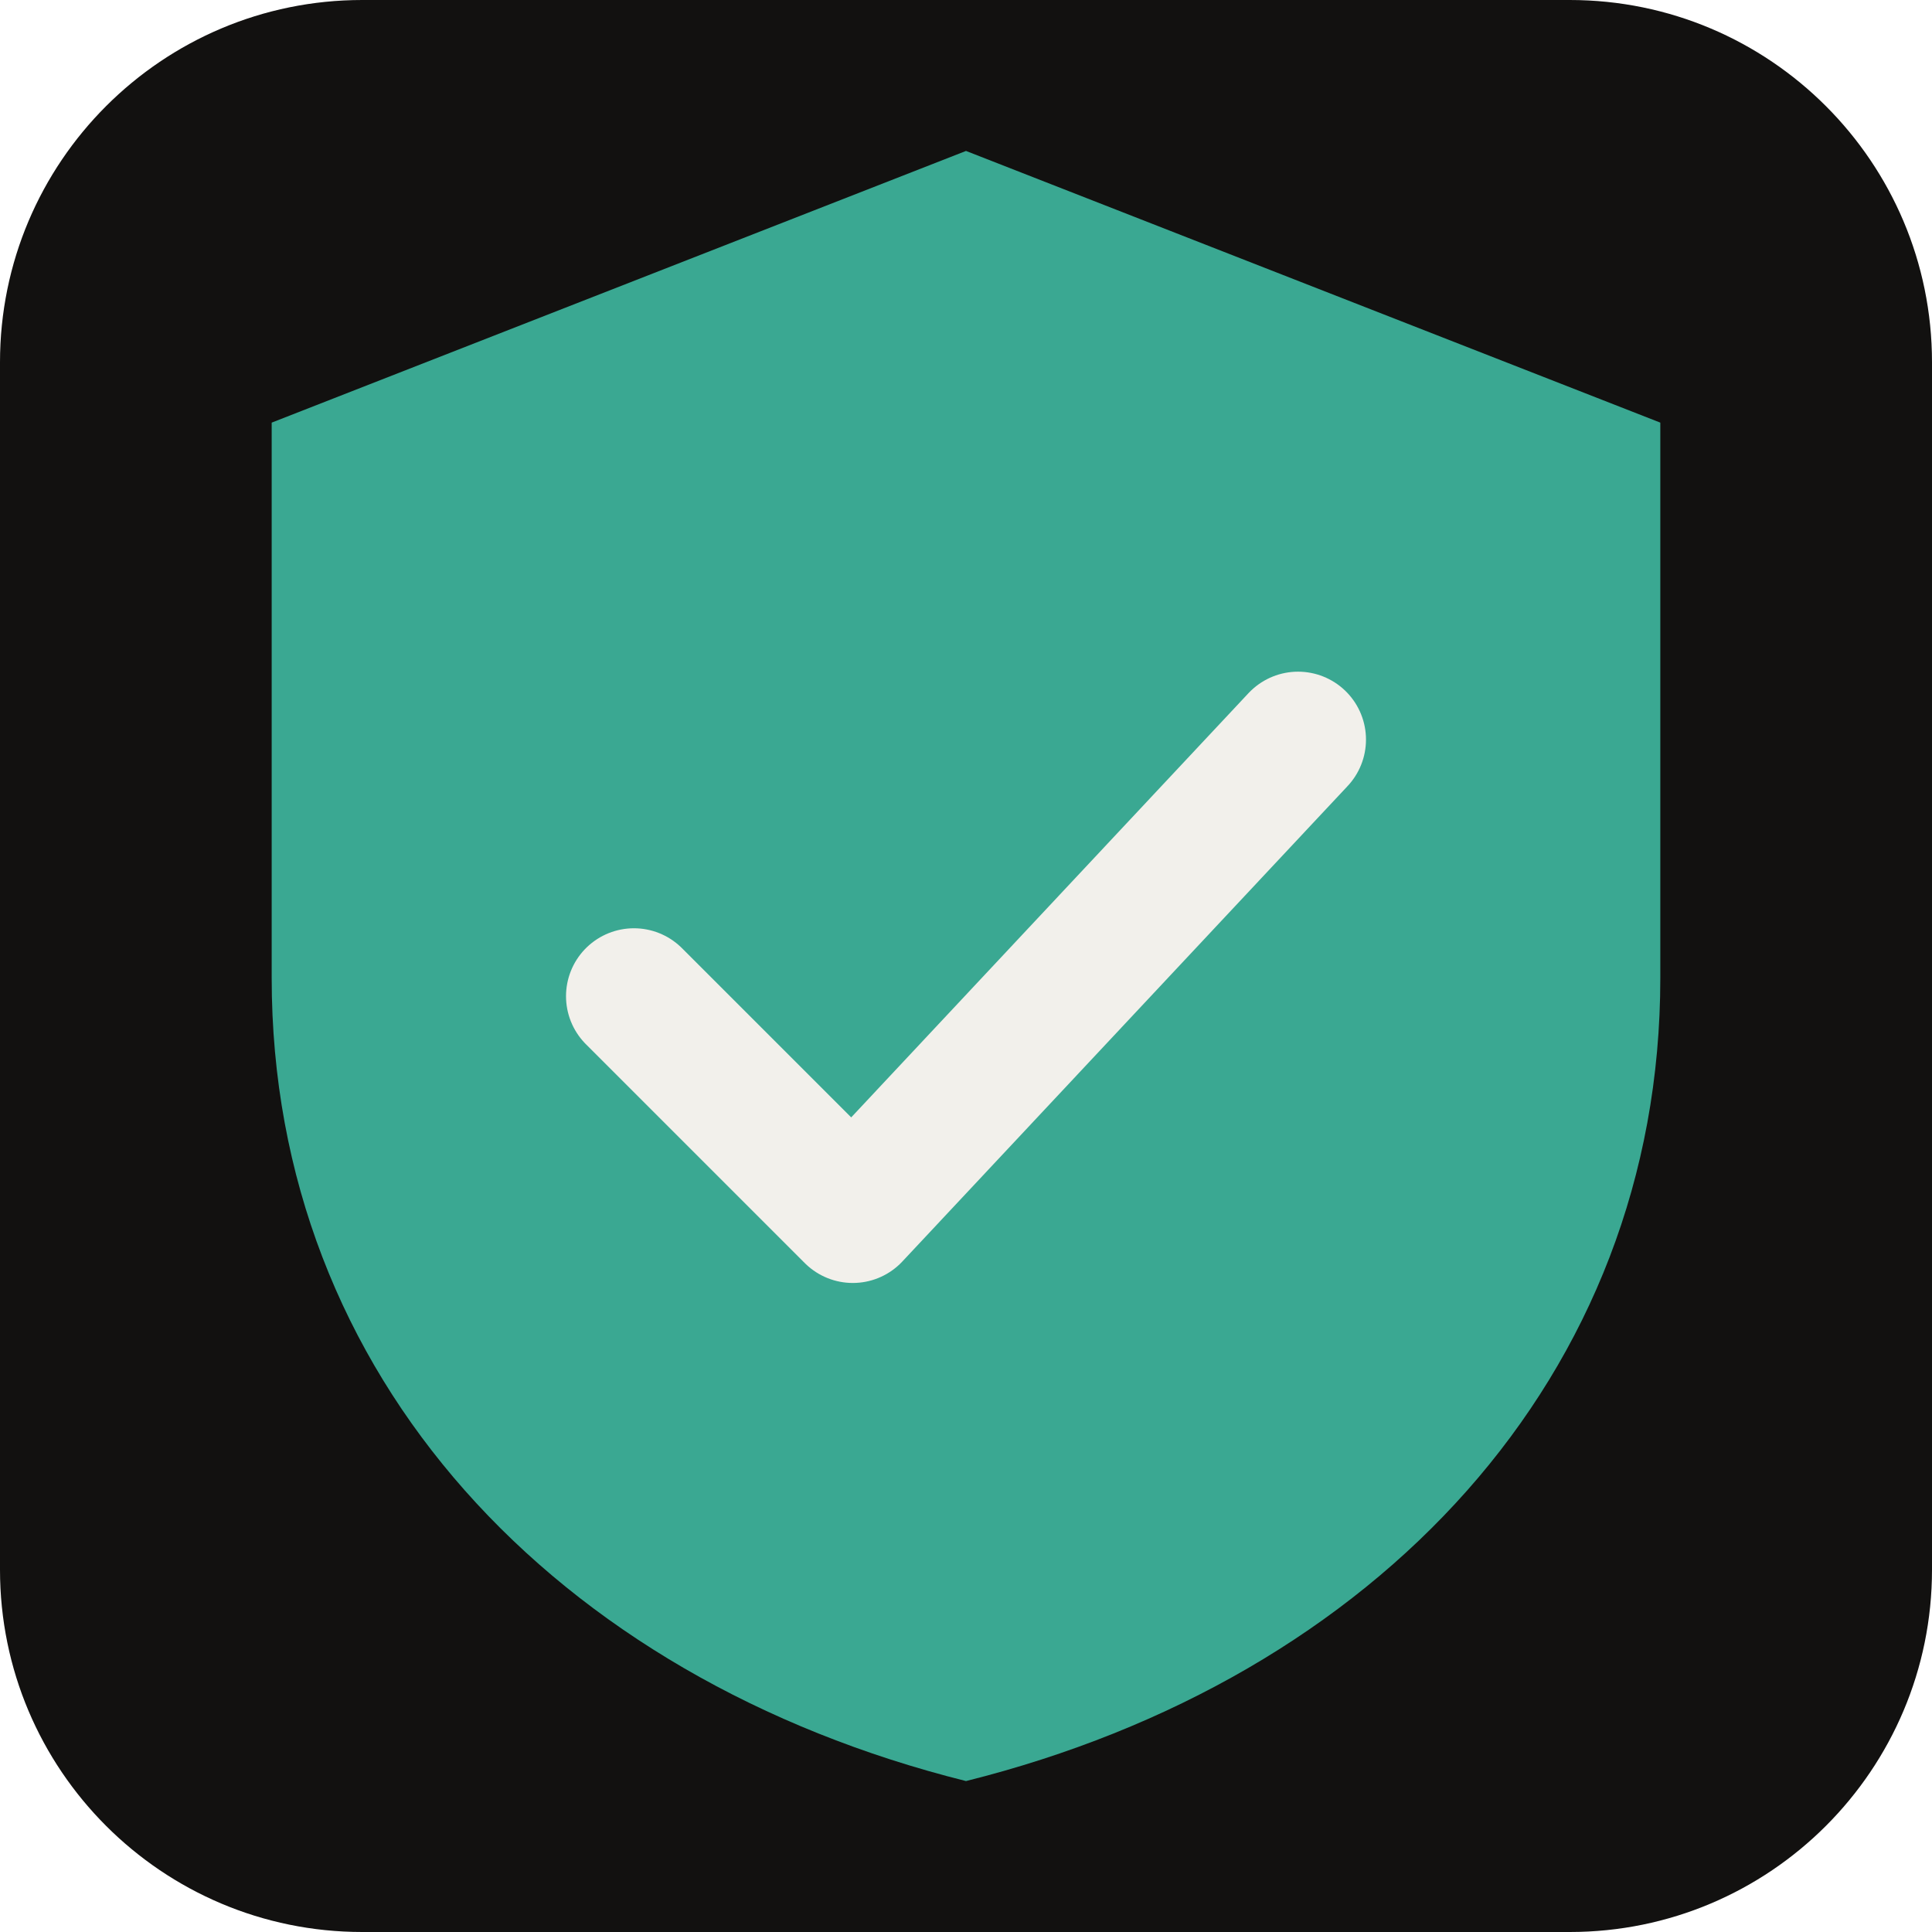
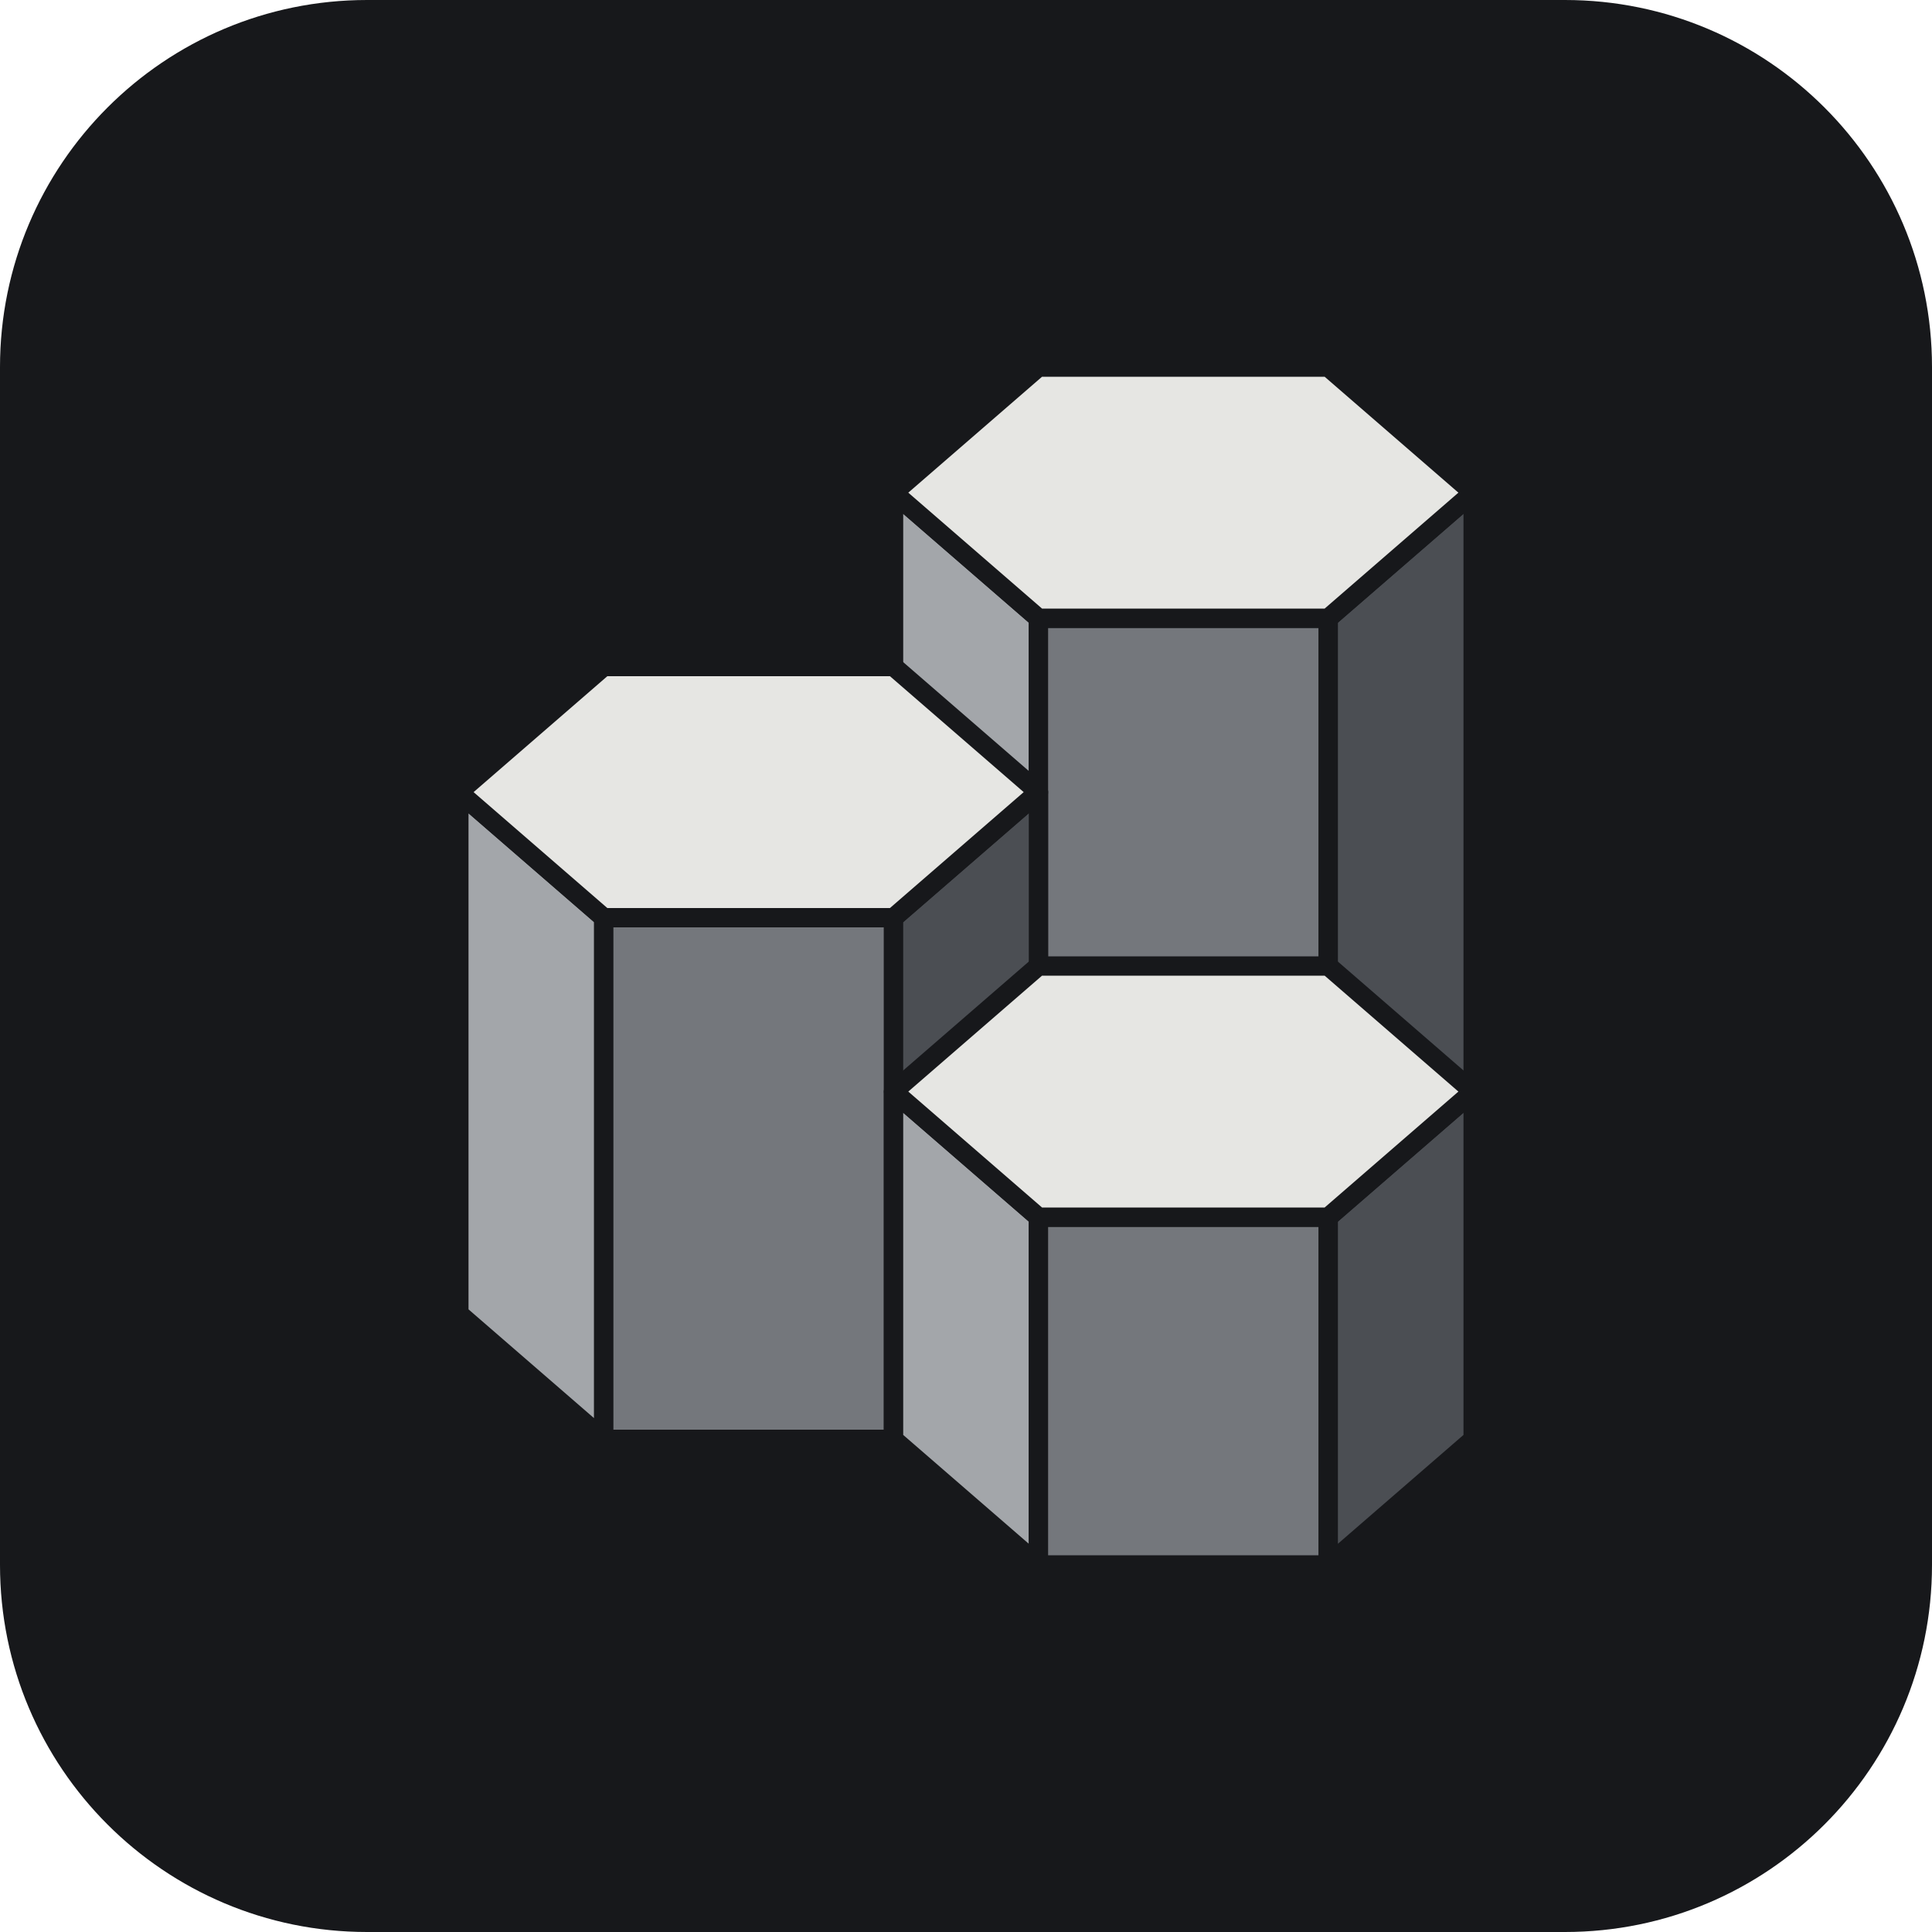
- <svg xmlns="http://www.w3.org/2000/svg" viewBox="0 0 256 256" role="img" aria-label="FlowShield">
-   <rect width="256" height="256" rx="48" fill="#121110" />
-   <path d="M128 20 36 56v73.6c0 52.8 37.6 92.8 92 106.4 54.4-13.6 92-53.6 92-106.4V56L128 20Z" fill="#3AA892" />
-   <path d="m84 132 29 29 59-63" fill="none" stroke="#F2F0EB" stroke-width="18" stroke-linecap="round" stroke-linejoin="round" />
+ <svg xmlns="http://www.w3.org/2000/svg" viewBox="0 0 100 100" role="img" aria-label="Basalt">
+   <rect width="100" height="100" rx="19" fill="#17181B" />
+   <g stroke="#17181B" stroke-width="1" stroke-linejoin="round">
+     <polygon points="46.25,25.5 53.75,32 53.75,68 46.25,61.5" fill="#A3A6AA" />
+     <polygon points="53.75,32 68.75,32 68.75,68 53.75,68" fill="#74777C" />
+     <polygon points="68.75,32 76.25,25.5 76.25,61.5 68.75,68" fill="#4B4E53" />
+     <polygon points="76.25,25.5 68.75,32 53.75,32 46.25,25.5 53.75,19 68.75,19" fill="#E6E6E3" />
+     <polygon points="23.75,41 31.25,47.5 31.25,74.5 23.75,68" fill="#A3A6AA" />
+     <polygon points="31.25,47.5 46.25,47.5 46.25,74.5 31.25,74.5" fill="#74777C" />
+     <polygon points="46.25,47.5 53.75,41 53.75,68 46.25,74.5" fill="#4B4E53" />
+     <polygon points="53.75,41 46.25,47.5 31.25,47.5 23.75,41 31.25,34.5 46.25,34.5" fill="#E6E6E3" />
+     <polygon points="46.25,56.5 53.75,63 53.75,81 46.25,74.5" fill="#A3A6AA" />
+     <polygon points="53.75,63 68.75,63 68.75,81 53.75,81" fill="#74777C" />
+     <polygon points="68.75,63 76.25,56.5 76.25,74.5 68.75,81" fill="#4B4E53" />
+     <polygon points="76.25,56.5 68.75,63 53.75,63 46.25,56.5 53.75,50 68.75,50" fill="#E6E6E3" />
+   </g>
</svg>
